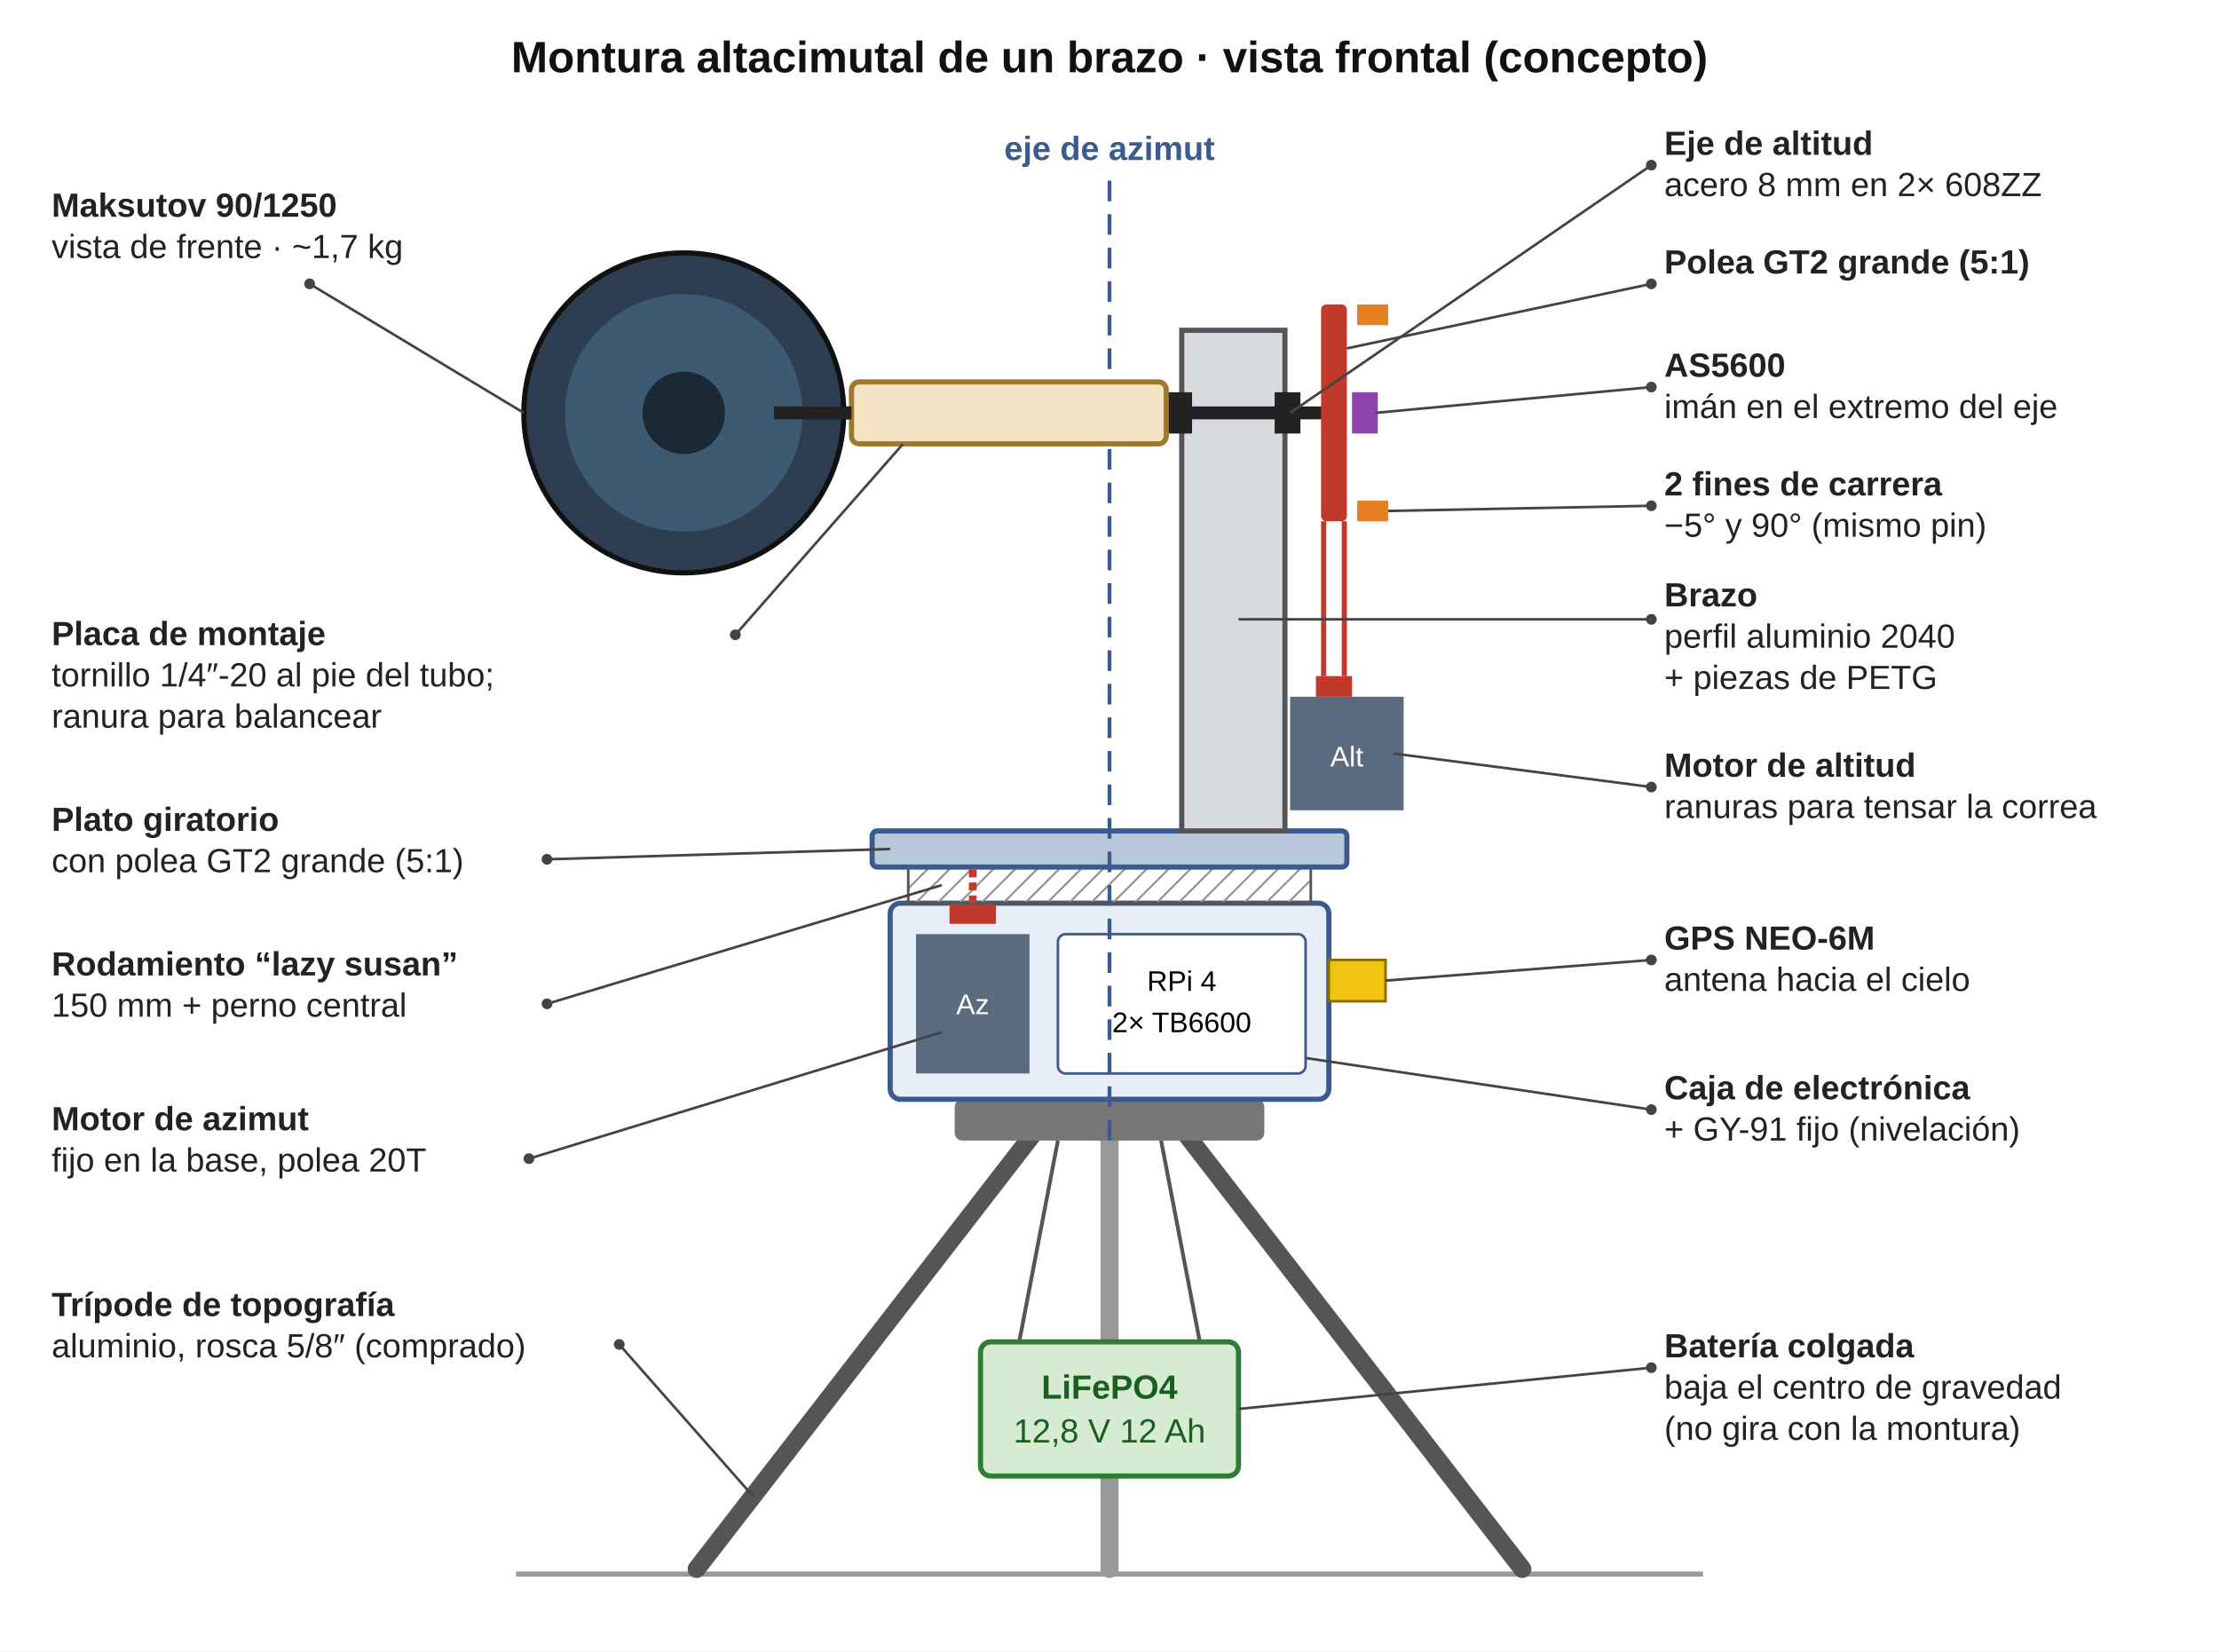
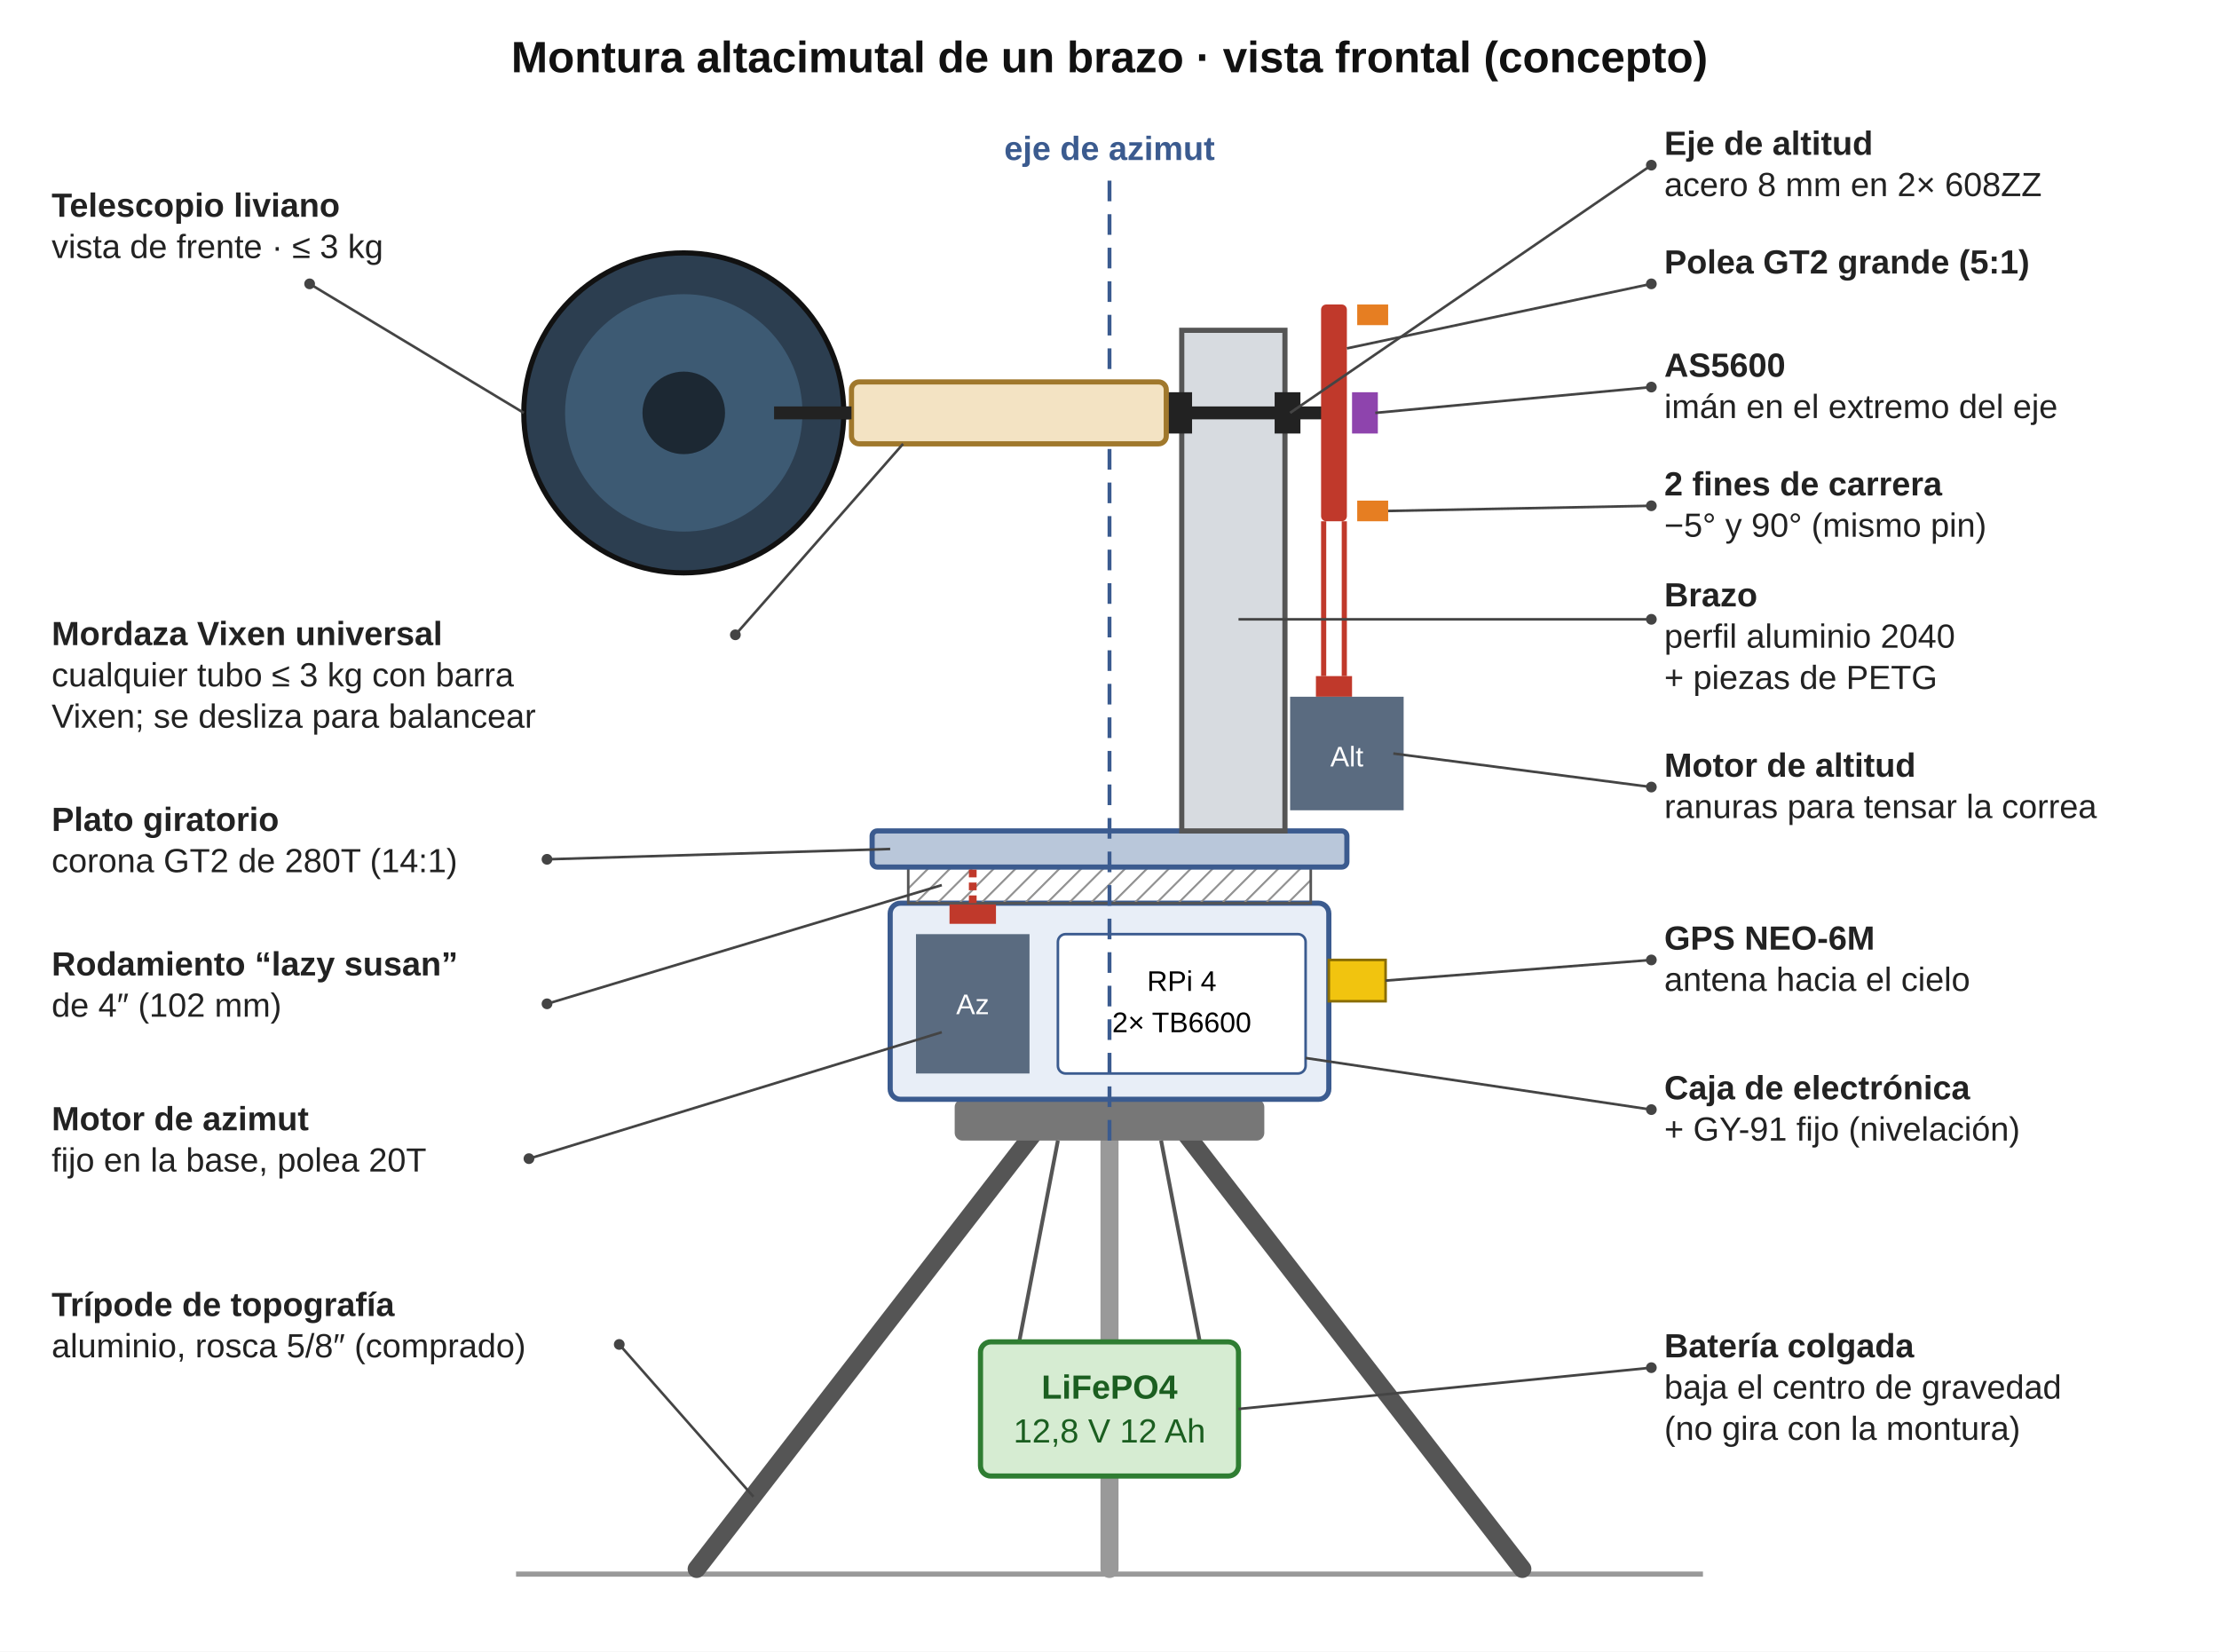
<svg xmlns="http://www.w3.org/2000/svg" viewBox="0 0 860 640" font-family="Arial, Helvetica, sans-serif" font-size="13">
  <rect width="860" height="640" fill="#ffffff" />
  <text x="430" y="28" text-anchor="middle" font-size="17" font-weight="bold" fill="#111">Montura altacimutal de un brazo · vista frontal (concepto)</text>
  <defs>
    <pattern id="rayado" width="6" height="6" patternUnits="userSpaceOnUse" patternTransform="rotate(45)">
      <line x1="0" y1="0" x2="0" y2="6" stroke="#888" stroke-width="1.5" />
    </pattern>
    <marker id="pt" viewBox="0 0 6 6" refX="3" refY="3" markerWidth="5" markerHeight="5">
      <circle cx="3" cy="3" r="2.5" fill="#444" />
    </marker>
  </defs>
  <line x1="200" y1="610" x2="660" y2="610" stroke="#999" stroke-width="2" />
  <g stroke="#555" stroke-width="7" stroke-linecap="round">
    <line x1="400" y1="440" x2="270" y2="608" />
    <line x1="460" y1="440" x2="590" y2="608" />
  </g>
  <line x1="430" y1="440" x2="430" y2="608" stroke="#999" stroke-width="7" stroke-linecap="round" />
  <rect x="370" y="426" width="120" height="16" rx="3" fill="#777" />
  <line x1="410" y1="442" x2="395" y2="520" stroke="#555" stroke-width="1.5" />
  <line x1="450" y1="442" x2="465" y2="520" stroke="#555" stroke-width="1.5" />
  <rect x="380" y="520" width="100" height="52" rx="4" fill="#d6ecd2" stroke="#2f7d32" stroke-width="2" />
  <text x="430" y="542" text-anchor="middle" font-weight="bold" fill="#1b5e20">LiFePO4</text>
  <text x="430" y="559" text-anchor="middle" fill="#1b5e20">12,8 V 12 Ah</text>
  <rect x="345" y="350" width="170" height="76" rx="4" fill="#e8eef7" stroke="#3b5b8f" stroke-width="2" />
  <rect x="355" y="362" width="44" height="54" fill="#5a6b80" />
  <text x="377" y="393" text-anchor="middle" fill="#fff" font-size="11">Az</text>
  <rect x="368" y="350" width="18" height="8" fill="#c0392b" />
  <rect x="410" y="362" width="96" height="54" rx="3" fill="#ffffff" stroke="#3b5b8f" />
  <text x="458" y="384" text-anchor="middle" font-size="11">RPi 4</text>
  <text x="458" y="400" text-anchor="middle" font-size="11">2× TB6600</text>
  <rect x="515" y="372" width="22" height="16" fill="#f1c40f" stroke="#8a6d00" />
  <rect x="352" y="336" width="156" height="14" fill="url(#rayado)" stroke="#555" />
  <rect x="338" y="322" width="184" height="14" rx="2" fill="#b9c7da" stroke="#3b5b8f" stroke-width="2" />
  <line x1="377" y1="350" x2="377" y2="336" stroke="#c0392b" stroke-width="3" stroke-dasharray="3 2" />
  <line x1="430" y1="70" x2="430" y2="445" stroke="#3b5b8f" stroke-width="1.5" stroke-dasharray="8 5" />
  <text x="430" y="62" text-anchor="middle" fill="#3b5b8f" font-weight="bold">eje de azimut</text>
  <rect x="458" y="128" width="40" height="194" fill="#d7dbe0" stroke="#555" stroke-width="2" />
  <line x1="300" y1="160" x2="520" y2="160" stroke="#222" stroke-width="5" />
  <rect x="452" y="152" width="10" height="16" fill="#222" />
  <rect x="494" y="152" width="10" height="16" fill="#222" />
  <rect x="512" y="118" width="10" height="84" rx="2" fill="#c0392b" />
  <line x1="513" y1="202" x2="513" y2="262" stroke="#c0392b" stroke-width="2" />
  <line x1="521" y1="202" x2="521" y2="262" stroke="#c0392b" stroke-width="2" />
  <rect x="510" y="262" width="14" height="8" fill="#c0392b" />
  <rect x="500" y="270" width="44" height="44" fill="#5a6b80" />
  <text x="522" y="297" text-anchor="middle" fill="#fff" font-size="11">Alt</text>
  <rect x="524" y="152" width="10" height="16" fill="#8e44ad" />
  <rect x="526" y="118" width="12" height="8" fill="#e67e22" />
  <rect x="526" y="194" width="12" height="8" fill="#e67e22" />
  <rect x="330" y="148" width="122" height="24" rx="3" fill="#f3e3c3" stroke="#a0782c" stroke-width="2" />
  <circle cx="265" cy="160" r="62" fill="#2c3e50" stroke="#111" stroke-width="2" />
  <circle cx="265" cy="160" r="46" fill="#3d5a73" />
  <circle cx="265" cy="160" r="16" fill="#1c2833" />
  <line x1="300" y1="160" x2="330" y2="160" stroke="#222" stroke-width="5" />
  <g fill="#222">
    <line x1="203" y1="160" x2="120" y2="110" stroke="#444" marker-end="url(#pt)" />
-     <text x="20" y="84" font-weight="bold">Maksutov 90/1250</text>
-     <text x="20" y="100">vista de frente · ~1,7 kg</text>
+     <text x="20" y="84" font-weight="bold">Telescopio liviano</text>
+     <text x="20" y="100">vista de frente · ≤ 3 kg</text>
    <line x1="350" y1="172" x2="285" y2="246" stroke="#444" marker-end="url(#pt)" />
-     <text x="20" y="250" font-weight="bold">Placa de montaje</text>
-     <text x="20" y="266">tornillo 1/4″-20 al pie del tubo;</text>
-     <text x="20" y="282">ranura para balancear</text>
+     <text x="20" y="250" font-weight="bold">Mordaza Vixen universal</text>
+     <text x="20" y="266">cualquier tubo ≤ 3 kg con barra</text>
+     <text x="20" y="282">Vixen; se desliza para balancear</text>
    <line x1="345" y1="329" x2="212" y2="333" stroke="#444" marker-end="url(#pt)" />
    <text x="20" y="322" font-weight="bold">Plato giratorio</text>
-     <text x="20" y="338">con polea GT2 grande (5:1)</text>
+     <text x="20" y="338">corona GT2 de 280T (14:1)</text>
    <line x1="365" y1="343" x2="212" y2="389" stroke="#444" marker-end="url(#pt)" />
    <text x="20" y="378" font-weight="bold">Rodamiento “lazy susan”</text>
-     <text x="20" y="394">150 mm + perno central</text>
+     <text x="20" y="394">de 4″ (102 mm)</text>
    <line x1="365" y1="400" x2="205" y2="449" stroke="#444" marker-end="url(#pt)" />
    <text x="20" y="438" font-weight="bold">Motor de azimut</text>
    <text x="20" y="454">fijo en la base, polea 20T</text>
    <line x1="292" y1="580" x2="240" y2="521" stroke="#444" marker-end="url(#pt)" />
    <text x="20" y="510" font-weight="bold">Trípode de topografía</text>
    <text x="20" y="526">aluminio, rosca 5/8″ (comprado)</text>
    <line x1="480" y1="240" x2="640" y2="240" stroke="#444" marker-end="url(#pt)" />
    <text x="645" y="235" font-weight="bold">Brazo</text>
    <text x="645" y="251">perfil aluminio 2040</text>
    <text x="645" y="267">+ piezas de PETG</text>
    <line x1="500" y1="160" x2="640" y2="64" stroke="#444" marker-end="url(#pt)" />
    <text x="645" y="60" font-weight="bold">Eje de altitud</text>
    <text x="645" y="76">acero 8 mm en 2× 608ZZ</text>
    <line x1="522" y1="135" x2="640" y2="110" stroke="#444" marker-end="url(#pt)" />
    <text x="645" y="106" font-weight="bold">Polea GT2 grande (5:1)</text>
    <line x1="533" y1="160" x2="640" y2="150" stroke="#444" marker-end="url(#pt)" />
    <text x="645" y="146" font-weight="bold">AS5600</text>
    <text x="645" y="162">imán en el extremo del eje</text>
    <line x1="538" y1="198" x2="640" y2="196" stroke="#444" marker-end="url(#pt)" />
    <text x="645" y="192" font-weight="bold">2 fines de carrera</text>
    <text x="645" y="208">−5° y 90° (mismo pin)</text>
    <line x1="540" y1="292" x2="640" y2="305" stroke="#444" marker-end="url(#pt)" />
    <text x="645" y="301" font-weight="bold">Motor de altitud</text>
    <text x="645" y="317">ranuras para tensar la correa</text>
    <line x1="537" y1="380" x2="640" y2="372" stroke="#444" marker-end="url(#pt)" />
    <text x="645" y="368" font-weight="bold">GPS NEO-6M</text>
    <text x="645" y="384">antena hacia el cielo</text>
    <line x1="506" y1="410" x2="640" y2="430" stroke="#444" marker-end="url(#pt)" />
    <text x="645" y="426" font-weight="bold">Caja de electrónica</text>
    <text x="645" y="442">+ GY-91 fijo (nivelación)</text>
    <line x1="480" y1="546" x2="640" y2="530" stroke="#444" marker-end="url(#pt)" />
    <text x="645" y="526" font-weight="bold">Batería colgada</text>
    <text x="645" y="542">baja el centro de gravedad</text>
    <text x="645" y="558">(no gira con la montura)</text>
  </g>
</svg>
